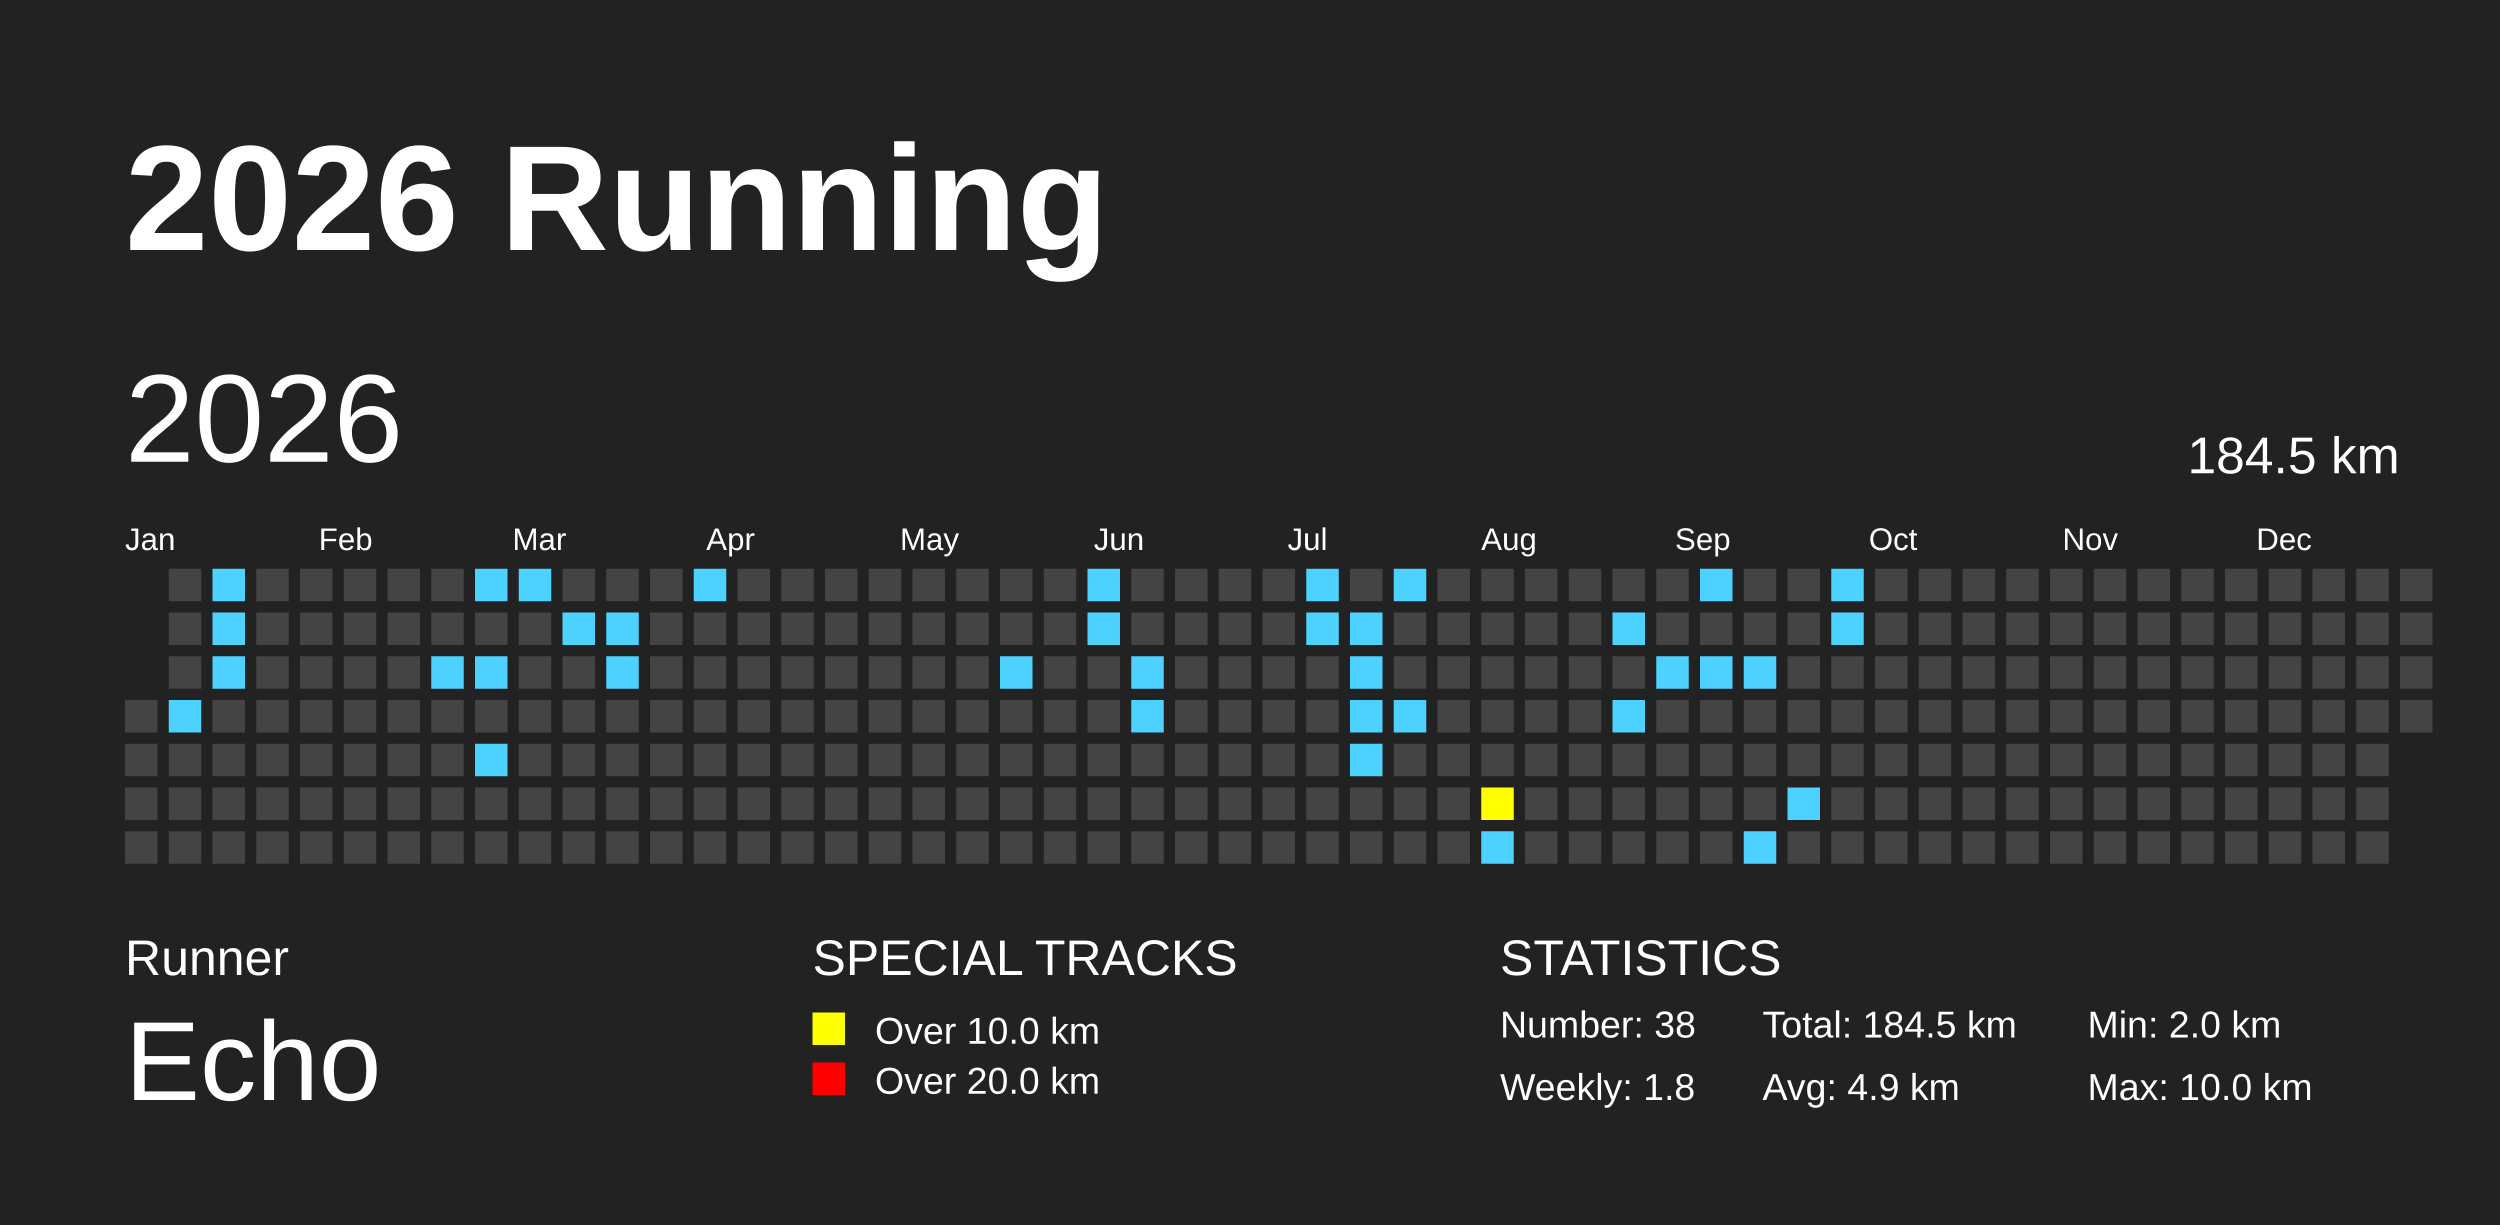
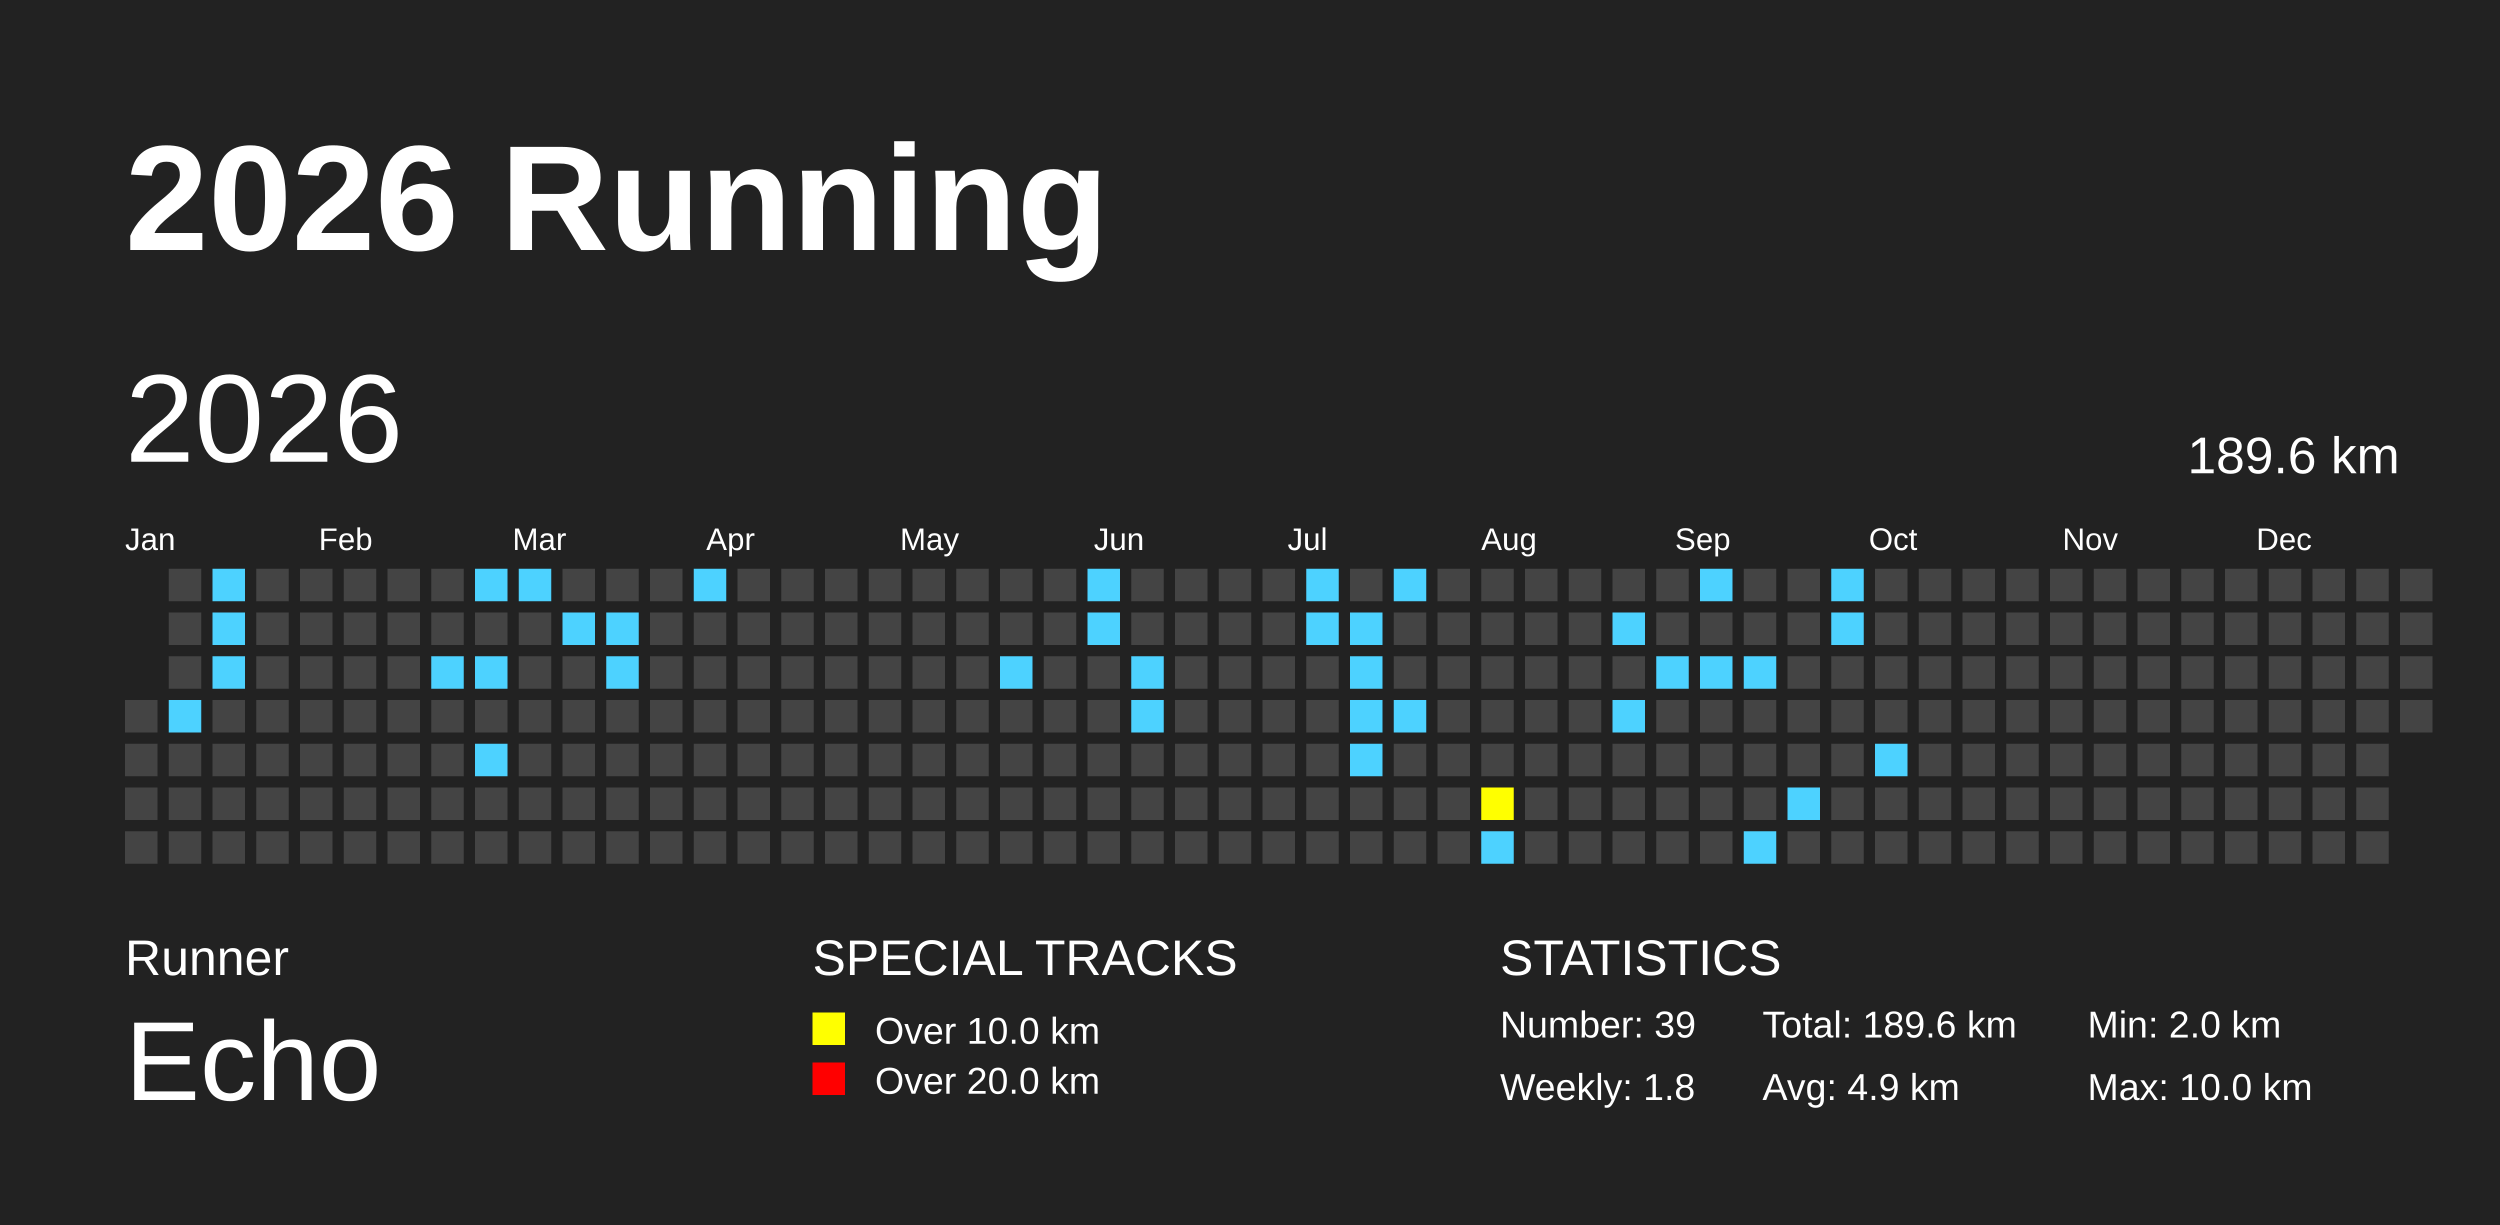
<svg xmlns="http://www.w3.org/2000/svg" baseProfile="full" height="98mm" version="1.1" viewBox="0,0,200,98" width="200mm">
  <defs />
  <rect fill="#222222" height="98" width="200" x="0" y="0" />
  <text fill="#FFFFFF" style="font-size:12px; font-family:Arial; font-weight:bold;" x="10" y="20">2026 Running</text>
  <text fill="#FFFFFF" style="font-size:4px; font-family:Arial" x="10" y="78">Runner</text>
  <text fill="#FFFFFF" style="font-size:9px; font-family:Arial" x="10" y="88">Echo</text>
  <text fill="#FFFFFF" style="font-size:4px; font-family:Arial" x="65" y="78">SPECIAL TRACKS</text>
  <rect fill="yellow" height="2.6" width="2.6" x="65" y="81" />
  <text fill="#FFFFFF" style="font-size:3px; font-family:Arial" x="70" y="83.5">Over 10.0 km</text>
  <rect fill="red" height="2.6" width="2.6" x="65" y="85" />
  <text fill="#FFFFFF" style="font-size:3px; font-family:Arial" x="70" y="87.5">Over 20.0 km</text>
  <text fill="#FFFFFF" style="font-size:4px; font-family:Arial" x="120" y="78">STATISTICS</text>
-   <text fill="#FFFFFF" style="font-size:3px; font-family:Arial" x="120" y="83">Number: 38</text>
+   <text fill="#FFFFFF" style="font-size:3px; font-family:Arial" x="120" y="83">Number: 39</text>
  <text fill="#FFFFFF" style="font-size:3px; font-family:Arial" x="120" y="88">Weekly: 1.8</text>
-   <text fill="#FFFFFF" style="font-size:3px; font-family:Arial" x="141" y="83">Total: 184.5 km</text>
+   <text fill="#FFFFFF" style="font-size:3px; font-family:Arial" x="141" y="83">Total: 189.6 km</text>
  <text fill="#FFFFFF" style="font-size:3px; font-family:Arial" x="141" y="88">Avg: 4.9 km</text>
  <text fill="#FFFFFF" style="font-size:3px; font-family:Arial" x="167" y="83">Min: 2.0 km</text>
  <text fill="#FFFFFF" style="font-size:3px; font-family:Arial" x="167" y="88">Max: 10.0 km</text>
  <text dominant-baseline="hanging" fill="#FFFFFF" style="font-size:10.0px; font-family:Arial;" x="10" y="30">2026</text>
-   <text dominant-baseline="hanging" fill="#FFFFFF" style="font-size:4.125px; font-family:Arial;" x="175" y="35">184.5 km</text>
+   <text dominant-baseline="hanging" fill="#FFFFFF" style="font-size:4.125px; font-family:Arial;" x="175" y="35">189.6 km</text>
  <text fill="#FFFFFF" style="font-size:2.5px; font-family:Arial" x="10.0" y="44">Jan</text>
  <text fill="#FFFFFF" style="font-size:2.5px; font-family:Arial" x="25.5" y="44">Feb</text>
  <text fill="#FFFFFF" style="font-size:2.5px; font-family:Arial" x="41.0" y="44">Mar</text>
  <text fill="#FFFFFF" style="font-size:2.5px; font-family:Arial" x="56.5" y="44">Apr</text>
  <text fill="#FFFFFF" style="font-size:2.5px; font-family:Arial" x="72.0" y="44">May</text>
  <text fill="#FFFFFF" style="font-size:2.5px; font-family:Arial" x="87.5" y="44">Jun</text>
  <text fill="#FFFFFF" style="font-size:2.5px; font-family:Arial" x="103.0" y="44">Jul</text>
  <text fill="#FFFFFF" style="font-size:2.5px; font-family:Arial" x="118.5" y="44">Aug</text>
  <text fill="#FFFFFF" style="font-size:2.5px; font-family:Arial" x="134.0" y="44">Sep</text>
  <text fill="#FFFFFF" style="font-size:2.5px; font-family:Arial" x="149.5" y="44">Oct</text>
  <text fill="#FFFFFF" style="font-size:2.5px; font-family:Arial" x="165.0" y="44">Nov</text>
  <text fill="#FFFFFF" style="font-size:2.5px; font-family:Arial" x="180.5" y="44">Dec</text>
  <rect fill="#444444" height="2.6" width="2.6" x="10.0" y="56.0" />
  <rect fill="#444444" height="2.6" width="2.6" x="10.0" y="59.5" />
  <rect fill="#444444" height="2.6" width="2.6" x="10.0" y="63.0" />
  <rect fill="#444444" height="2.6" width="2.6" x="10.0" y="66.5" />
  <rect fill="#444444" height="2.6" width="2.6" x="13.5" y="45.5" />
  <rect fill="#444444" height="2.6" width="2.6" x="13.5" y="49.0" />
  <rect fill="#444444" height="2.6" width="2.6" x="13.5" y="52.5" />
  <rect fill="#4DD2FF" height="2.6" width="2.6" x="13.5" y="56.0" />
  <rect fill="#444444" height="2.6" width="2.6" x="13.5" y="59.5" />
  <rect fill="#444444" height="2.6" width="2.6" x="13.5" y="63.0" />
  <rect fill="#444444" height="2.6" width="2.6" x="13.5" y="66.5" />
  <rect fill="#4DD2FF" height="2.6" width="2.6" x="17.0" y="45.5" />
  <rect fill="#4DD2FF" height="2.6" width="2.6" x="17.0" y="49.0" />
  <rect fill="#4DD2FF" height="2.6" width="2.6" x="17.0" y="52.5" />
  <rect fill="#444444" height="2.6" width="2.6" x="17.0" y="56.0" />
  <rect fill="#444444" height="2.6" width="2.6" x="17.0" y="59.5" />
  <rect fill="#444444" height="2.6" width="2.6" x="17.0" y="63.0" />
  <rect fill="#444444" height="2.6" width="2.6" x="17.0" y="66.5" />
  <rect fill="#444444" height="2.6" width="2.6" x="20.5" y="45.5" />
  <rect fill="#444444" height="2.6" width="2.6" x="20.5" y="49.0" />
  <rect fill="#444444" height="2.6" width="2.6" x="20.5" y="52.5" />
  <rect fill="#444444" height="2.6" width="2.6" x="20.5" y="56.0" />
  <rect fill="#444444" height="2.6" width="2.6" x="20.5" y="59.5" />
  <rect fill="#444444" height="2.6" width="2.6" x="20.5" y="63.0" />
  <rect fill="#444444" height="2.6" width="2.6" x="20.5" y="66.5" />
  <rect fill="#444444" height="2.6" width="2.6" x="24.0" y="45.5" />
  <rect fill="#444444" height="2.6" width="2.6" x="24.0" y="49.0" />
  <rect fill="#444444" height="2.6" width="2.6" x="24.0" y="52.5" />
  <rect fill="#444444" height="2.6" width="2.6" x="24.0" y="56.0" />
  <rect fill="#444444" height="2.6" width="2.6" x="24.0" y="59.5" />
  <rect fill="#444444" height="2.6" width="2.6" x="24.0" y="63.0" />
  <rect fill="#444444" height="2.6" width="2.6" x="24.0" y="66.5" />
  <rect fill="#444444" height="2.6" width="2.6" x="27.5" y="45.5" />
  <rect fill="#444444" height="2.6" width="2.6" x="27.5" y="49.0" />
  <rect fill="#444444" height="2.6" width="2.6" x="27.5" y="52.5" />
  <rect fill="#444444" height="2.6" width="2.6" x="27.5" y="56.0" />
  <rect fill="#444444" height="2.6" width="2.6" x="27.5" y="59.5" />
  <rect fill="#444444" height="2.6" width="2.6" x="27.5" y="63.0" />
  <rect fill="#444444" height="2.6" width="2.6" x="27.5" y="66.5" />
  <rect fill="#444444" height="2.6" width="2.6" x="31.0" y="45.5" />
  <rect fill="#444444" height="2.6" width="2.6" x="31.0" y="49.0" />
  <rect fill="#444444" height="2.6" width="2.6" x="31.0" y="52.5" />
  <rect fill="#444444" height="2.6" width="2.6" x="31.0" y="56.0" />
  <rect fill="#444444" height="2.6" width="2.6" x="31.0" y="59.5" />
  <rect fill="#444444" height="2.6" width="2.6" x="31.0" y="63.0" />
  <rect fill="#444444" height="2.6" width="2.6" x="31.0" y="66.5" />
  <rect fill="#444444" height="2.6" width="2.6" x="34.5" y="45.5" />
  <rect fill="#444444" height="2.6" width="2.6" x="34.5" y="49.0" />
  <rect fill="#4DD2FF" height="2.6" width="2.6" x="34.5" y="52.5" />
  <rect fill="#444444" height="2.6" width="2.6" x="34.5" y="56.0" />
  <rect fill="#444444" height="2.6" width="2.6" x="34.5" y="59.5" />
  <rect fill="#444444" height="2.6" width="2.6" x="34.5" y="63.0" />
  <rect fill="#444444" height="2.6" width="2.6" x="34.5" y="66.5" />
  <rect fill="#4DD2FF" height="2.6" width="2.6" x="38.0" y="45.5" />
  <rect fill="#444444" height="2.6" width="2.6" x="38.0" y="49.0" />
  <rect fill="#4DD2FF" height="2.6" width="2.6" x="38.0" y="52.5" />
  <rect fill="#444444" height="2.6" width="2.6" x="38.0" y="56.0" />
  <rect fill="#4DD2FF" height="2.6" width="2.6" x="38.0" y="59.5" />
  <rect fill="#444444" height="2.6" width="2.6" x="38.0" y="63.0" />
  <rect fill="#444444" height="2.6" width="2.6" x="38.0" y="66.5" />
  <rect fill="#4DD2FF" height="2.6" width="2.6" x="41.5" y="45.5" />
  <rect fill="#444444" height="2.6" width="2.6" x="41.5" y="49.0" />
  <rect fill="#444444" height="2.6" width="2.6" x="41.5" y="52.5" />
  <rect fill="#444444" height="2.6" width="2.6" x="41.5" y="56.0" />
  <rect fill="#444444" height="2.6" width="2.6" x="41.5" y="59.5" />
  <rect fill="#444444" height="2.6" width="2.6" x="41.5" y="63.0" />
  <rect fill="#444444" height="2.6" width="2.6" x="41.5" y="66.5" />
  <rect fill="#444444" height="2.6" width="2.6" x="45.0" y="45.5" />
  <rect fill="#4DD2FF" height="2.6" width="2.6" x="45.0" y="49.0" />
  <rect fill="#444444" height="2.6" width="2.6" x="45.0" y="52.5" />
  <rect fill="#444444" height="2.6" width="2.6" x="45.0" y="56.0" />
  <rect fill="#444444" height="2.6" width="2.6" x="45.0" y="59.5" />
  <rect fill="#444444" height="2.6" width="2.6" x="45.0" y="63.0" />
  <rect fill="#444444" height="2.6" width="2.6" x="45.0" y="66.5" />
  <rect fill="#444444" height="2.6" width="2.6" x="48.5" y="45.5" />
  <rect fill="#4DD2FF" height="2.6" width="2.6" x="48.5" y="49.0" />
  <rect fill="#4DD2FF" height="2.6" width="2.6" x="48.5" y="52.5" />
  <rect fill="#444444" height="2.6" width="2.6" x="48.5" y="56.0" />
  <rect fill="#444444" height="2.6" width="2.6" x="48.5" y="59.5" />
  <rect fill="#444444" height="2.6" width="2.6" x="48.5" y="63.0" />
  <rect fill="#444444" height="2.6" width="2.6" x="48.5" y="66.5" />
  <rect fill="#444444" height="2.6" width="2.6" x="52.0" y="45.5" />
  <rect fill="#444444" height="2.6" width="2.6" x="52.0" y="49.0" />
  <rect fill="#444444" height="2.6" width="2.6" x="52.0" y="52.5" />
  <rect fill="#444444" height="2.6" width="2.6" x="52.0" y="56.0" />
  <rect fill="#444444" height="2.6" width="2.6" x="52.0" y="59.5" />
  <rect fill="#444444" height="2.6" width="2.6" x="52.0" y="63.0" />
  <rect fill="#444444" height="2.6" width="2.6" x="52.0" y="66.5" />
  <rect fill="#4DD2FF" height="2.6" width="2.6" x="55.5" y="45.5" />
  <rect fill="#444444" height="2.6" width="2.6" x="55.5" y="49.0" />
  <rect fill="#444444" height="2.6" width="2.6" x="55.5" y="52.5" />
  <rect fill="#444444" height="2.6" width="2.6" x="55.5" y="56.0" />
  <rect fill="#444444" height="2.6" width="2.6" x="55.5" y="59.5" />
  <rect fill="#444444" height="2.6" width="2.6" x="55.5" y="63.0" />
  <rect fill="#444444" height="2.6" width="2.6" x="55.5" y="66.5" />
  <rect fill="#444444" height="2.6" width="2.6" x="59.0" y="45.5" />
  <rect fill="#444444" height="2.6" width="2.6" x="59.0" y="49.0" />
  <rect fill="#444444" height="2.6" width="2.6" x="59.0" y="52.5" />
  <rect fill="#444444" height="2.6" width="2.6" x="59.0" y="56.0" />
  <rect fill="#444444" height="2.6" width="2.6" x="59.0" y="59.5" />
  <rect fill="#444444" height="2.6" width="2.6" x="59.0" y="63.0" />
  <rect fill="#444444" height="2.6" width="2.6" x="59.0" y="66.5" />
  <rect fill="#444444" height="2.6" width="2.6" x="62.5" y="45.5" />
  <rect fill="#444444" height="2.6" width="2.6" x="62.5" y="49.0" />
  <rect fill="#444444" height="2.6" width="2.6" x="62.5" y="52.5" />
  <rect fill="#444444" height="2.6" width="2.6" x="62.5" y="56.0" />
  <rect fill="#444444" height="2.6" width="2.6" x="62.5" y="59.5" />
  <rect fill="#444444" height="2.6" width="2.6" x="62.5" y="63.0" />
  <rect fill="#444444" height="2.6" width="2.6" x="62.5" y="66.5" />
  <rect fill="#444444" height="2.6" width="2.6" x="66.0" y="45.5" />
  <rect fill="#444444" height="2.6" width="2.6" x="66.0" y="49.0" />
  <rect fill="#444444" height="2.6" width="2.6" x="66.0" y="52.5" />
  <rect fill="#444444" height="2.6" width="2.6" x="66.0" y="56.0" />
  <rect fill="#444444" height="2.6" width="2.6" x="66.0" y="59.5" />
  <rect fill="#444444" height="2.6" width="2.6" x="66.0" y="63.0" />
  <rect fill="#444444" height="2.6" width="2.6" x="66.0" y="66.5" />
  <rect fill="#444444" height="2.6" width="2.6" x="69.5" y="45.5" />
  <rect fill="#444444" height="2.6" width="2.6" x="69.5" y="49.0" />
  <rect fill="#444444" height="2.6" width="2.6" x="69.5" y="52.5" />
  <rect fill="#444444" height="2.6" width="2.6" x="69.5" y="56.0" />
  <rect fill="#444444" height="2.6" width="2.6" x="69.5" y="59.5" />
  <rect fill="#444444" height="2.6" width="2.6" x="69.5" y="63.0" />
  <rect fill="#444444" height="2.6" width="2.6" x="69.5" y="66.5" />
  <rect fill="#444444" height="2.6" width="2.6" x="73.0" y="45.5" />
  <rect fill="#444444" height="2.6" width="2.6" x="73.0" y="49.0" />
  <rect fill="#444444" height="2.6" width="2.6" x="73.0" y="52.5" />
  <rect fill="#444444" height="2.6" width="2.6" x="73.0" y="56.0" />
  <rect fill="#444444" height="2.6" width="2.6" x="73.0" y="59.5" />
  <rect fill="#444444" height="2.6" width="2.6" x="73.0" y="63.0" />
  <rect fill="#444444" height="2.6" width="2.6" x="73.0" y="66.5" />
  <rect fill="#444444" height="2.6" width="2.6" x="76.5" y="45.5" />
  <rect fill="#444444" height="2.6" width="2.6" x="76.5" y="49.0" />
  <rect fill="#444444" height="2.6" width="2.6" x="76.5" y="52.5" />
  <rect fill="#444444" height="2.6" width="2.6" x="76.5" y="56.0" />
  <rect fill="#444444" height="2.6" width="2.6" x="76.5" y="59.5" />
  <rect fill="#444444" height="2.6" width="2.6" x="76.5" y="63.0" />
  <rect fill="#444444" height="2.6" width="2.6" x="76.5" y="66.5" />
  <rect fill="#444444" height="2.6" width="2.6" x="80.0" y="45.5" />
  <rect fill="#444444" height="2.6" width="2.6" x="80.0" y="49.0" />
  <rect fill="#4DD2FF" height="2.6" width="2.6" x="80.0" y="52.5" />
  <rect fill="#444444" height="2.6" width="2.6" x="80.0" y="56.0" />
  <rect fill="#444444" height="2.6" width="2.6" x="80.0" y="59.5" />
  <rect fill="#444444" height="2.6" width="2.6" x="80.0" y="63.0" />
  <rect fill="#444444" height="2.6" width="2.6" x="80.0" y="66.5" />
  <rect fill="#444444" height="2.6" width="2.6" x="83.5" y="45.5" />
  <rect fill="#444444" height="2.6" width="2.6" x="83.5" y="49.0" />
  <rect fill="#444444" height="2.6" width="2.6" x="83.5" y="52.5" />
  <rect fill="#444444" height="2.6" width="2.6" x="83.5" y="56.0" />
  <rect fill="#444444" height="2.6" width="2.6" x="83.5" y="59.5" />
  <rect fill="#444444" height="2.6" width="2.6" x="83.5" y="63.0" />
  <rect fill="#444444" height="2.6" width="2.6" x="83.5" y="66.5" />
  <rect fill="#4DD2FF" height="2.6" width="2.6" x="87.0" y="45.5" />
  <rect fill="#4DD2FF" height="2.6" width="2.6" x="87.0" y="49.0" />
  <rect fill="#444444" height="2.6" width="2.6" x="87.0" y="52.5" />
  <rect fill="#444444" height="2.6" width="2.6" x="87.0" y="56.0" />
  <rect fill="#444444" height="2.6" width="2.6" x="87.0" y="59.5" />
  <rect fill="#444444" height="2.6" width="2.6" x="87.0" y="63.0" />
  <rect fill="#444444" height="2.6" width="2.6" x="87.0" y="66.5" />
  <rect fill="#444444" height="2.6" width="2.6" x="90.5" y="45.5" />
  <rect fill="#444444" height="2.6" width="2.6" x="90.5" y="49.0" />
  <rect fill="#4DD2FF" height="2.6" width="2.6" x="90.5" y="52.5" />
  <rect fill="#4DD2FF" height="2.6" width="2.6" x="90.5" y="56.0" />
  <rect fill="#444444" height="2.6" width="2.6" x="90.5" y="59.5" />
  <rect fill="#444444" height="2.6" width="2.6" x="90.5" y="63.0" />
  <rect fill="#444444" height="2.6" width="2.6" x="90.5" y="66.5" />
  <rect fill="#444444" height="2.6" width="2.6" x="94.0" y="45.5" />
  <rect fill="#444444" height="2.6" width="2.6" x="94.0" y="49.0" />
  <rect fill="#444444" height="2.6" width="2.6" x="94.0" y="52.5" />
  <rect fill="#444444" height="2.6" width="2.6" x="94.0" y="56.0" />
  <rect fill="#444444" height="2.6" width="2.6" x="94.0" y="59.5" />
  <rect fill="#444444" height="2.6" width="2.6" x="94.0" y="63.0" />
  <rect fill="#444444" height="2.6" width="2.6" x="94.0" y="66.5" />
  <rect fill="#444444" height="2.6" width="2.6" x="97.5" y="45.5" />
  <rect fill="#444444" height="2.6" width="2.6" x="97.5" y="49.0" />
  <rect fill="#444444" height="2.6" width="2.6" x="97.5" y="52.5" />
  <rect fill="#444444" height="2.6" width="2.6" x="97.5" y="56.0" />
  <rect fill="#444444" height="2.6" width="2.6" x="97.5" y="59.5" />
  <rect fill="#444444" height="2.6" width="2.6" x="97.5" y="63.0" />
  <rect fill="#444444" height="2.6" width="2.6" x="97.5" y="66.5" />
  <rect fill="#444444" height="2.6" width="2.6" x="101.0" y="45.5" />
  <rect fill="#444444" height="2.6" width="2.6" x="101.0" y="49.0" />
  <rect fill="#444444" height="2.6" width="2.6" x="101.0" y="52.5" />
  <rect fill="#444444" height="2.6" width="2.6" x="101.0" y="56.0" />
  <rect fill="#444444" height="2.6" width="2.6" x="101.0" y="59.5" />
  <rect fill="#444444" height="2.6" width="2.6" x="101.0" y="63.0" />
  <rect fill="#444444" height="2.6" width="2.6" x="101.0" y="66.5" />
  <rect fill="#4DD2FF" height="2.6" width="2.6" x="104.5" y="45.5" />
  <rect fill="#4DD2FF" height="2.6" width="2.6" x="104.5" y="49.0" />
  <rect fill="#444444" height="2.6" width="2.6" x="104.5" y="52.5" />
  <rect fill="#444444" height="2.6" width="2.6" x="104.5" y="56.0" />
  <rect fill="#444444" height="2.6" width="2.6" x="104.5" y="59.5" />
  <rect fill="#444444" height="2.6" width="2.6" x="104.5" y="63.0" />
  <rect fill="#444444" height="2.6" width="2.6" x="104.5" y="66.5" />
  <rect fill="#444444" height="2.6" width="2.6" x="108.0" y="45.5" />
  <rect fill="#4DD2FF" height="2.6" width="2.6" x="108.0" y="49.0" />
  <rect fill="#4DD2FF" height="2.6" width="2.6" x="108.0" y="52.5" />
  <rect fill="#4DD2FF" height="2.6" width="2.6" x="108.0" y="56.0" />
  <rect fill="#4DD2FF" height="2.6" width="2.6" x="108.0" y="59.5" />
  <rect fill="#444444" height="2.6" width="2.6" x="108.0" y="63.0" />
  <rect fill="#444444" height="2.6" width="2.6" x="108.0" y="66.5" />
  <rect fill="#4DD2FF" height="2.6" width="2.6" x="111.5" y="45.5" />
  <rect fill="#444444" height="2.6" width="2.6" x="111.5" y="49.0" />
  <rect fill="#444444" height="2.6" width="2.6" x="111.5" y="52.5" />
  <rect fill="#4DD2FF" height="2.6" width="2.6" x="111.5" y="56.0" />
  <rect fill="#444444" height="2.6" width="2.6" x="111.5" y="59.5" />
  <rect fill="#444444" height="2.6" width="2.6" x="111.5" y="63.0" />
  <rect fill="#444444" height="2.6" width="2.6" x="111.5" y="66.5" />
  <rect fill="#444444" height="2.6" width="2.6" x="115.0" y="45.5" />
  <rect fill="#444444" height="2.6" width="2.6" x="115.0" y="49.0" />
  <rect fill="#444444" height="2.6" width="2.6" x="115.0" y="52.5" />
  <rect fill="#444444" height="2.6" width="2.6" x="115.0" y="56.0" />
  <rect fill="#444444" height="2.6" width="2.6" x="115.0" y="59.5" />
  <rect fill="#444444" height="2.6" width="2.6" x="115.0" y="63.0" />
  <rect fill="#444444" height="2.6" width="2.6" x="115.0" y="66.5" />
  <rect fill="#444444" height="2.6" width="2.6" x="118.5" y="45.5" />
  <rect fill="#444444" height="2.6" width="2.6" x="118.5" y="49.0" />
  <rect fill="#444444" height="2.6" width="2.6" x="118.5" y="52.5" />
  <rect fill="#444444" height="2.6" width="2.6" x="118.5" y="56.0" />
  <rect fill="#444444" height="2.6" width="2.6" x="118.5" y="59.5" />
  <rect fill="yellow" height="2.6" width="2.6" x="118.5" y="63.0" />
  <rect fill="#4DD2FF" height="2.6" width="2.6" x="118.5" y="66.5" />
  <rect fill="#444444" height="2.6" width="2.6" x="122.0" y="45.5" />
  <rect fill="#444444" height="2.6" width="2.6" x="122.0" y="49.0" />
  <rect fill="#444444" height="2.6" width="2.6" x="122.0" y="52.5" />
  <rect fill="#444444" height="2.6" width="2.6" x="122.0" y="56.0" />
  <rect fill="#444444" height="2.6" width="2.6" x="122.0" y="59.5" />
  <rect fill="#444444" height="2.6" width="2.6" x="122.0" y="63.0" />
  <rect fill="#444444" height="2.6" width="2.6" x="122.0" y="66.5" />
  <rect fill="#444444" height="2.6" width="2.6" x="125.5" y="45.5" />
  <rect fill="#444444" height="2.6" width="2.6" x="125.5" y="49.0" />
  <rect fill="#444444" height="2.6" width="2.6" x="125.5" y="52.5" />
  <rect fill="#444444" height="2.6" width="2.6" x="125.5" y="56.0" />
  <rect fill="#444444" height="2.6" width="2.6" x="125.5" y="59.5" />
  <rect fill="#444444" height="2.6" width="2.6" x="125.5" y="63.0" />
  <rect fill="#444444" height="2.6" width="2.6" x="125.5" y="66.5" />
  <rect fill="#444444" height="2.6" width="2.6" x="129.0" y="45.5" />
  <rect fill="#4DD2FF" height="2.6" width="2.6" x="129.0" y="49.0" />
  <rect fill="#444444" height="2.6" width="2.6" x="129.0" y="52.5" />
  <rect fill="#4DD2FF" height="2.6" width="2.6" x="129.0" y="56.0" />
  <rect fill="#444444" height="2.6" width="2.6" x="129.0" y="59.5" />
  <rect fill="#444444" height="2.6" width="2.6" x="129.0" y="63.0" />
  <rect fill="#444444" height="2.6" width="2.6" x="129.0" y="66.5" />
  <rect fill="#444444" height="2.6" width="2.6" x="132.5" y="45.5" />
  <rect fill="#444444" height="2.6" width="2.6" x="132.5" y="49.0" />
  <rect fill="#4DD2FF" height="2.6" width="2.6" x="132.5" y="52.5" />
  <rect fill="#444444" height="2.6" width="2.6" x="132.5" y="56.0" />
  <rect fill="#444444" height="2.6" width="2.6" x="132.5" y="59.5" />
  <rect fill="#444444" height="2.6" width="2.6" x="132.5" y="63.0" />
  <rect fill="#444444" height="2.6" width="2.6" x="132.5" y="66.5" />
  <rect fill="#4DD2FF" height="2.6" width="2.6" x="136.0" y="45.5" />
  <rect fill="#444444" height="2.6" width="2.6" x="136.0" y="49.0" />
  <rect fill="#4DD2FF" height="2.6" width="2.6" x="136.0" y="52.5" />
  <rect fill="#444444" height="2.6" width="2.6" x="136.0" y="56.0" />
  <rect fill="#444444" height="2.6" width="2.6" x="136.0" y="59.5" />
  <rect fill="#444444" height="2.6" width="2.6" x="136.0" y="63.0" />
  <rect fill="#444444" height="2.6" width="2.6" x="136.0" y="66.5" />
  <rect fill="#444444" height="2.6" width="2.6" x="139.5" y="45.5" />
  <rect fill="#444444" height="2.6" width="2.6" x="139.5" y="49.0" />
  <rect fill="#4DD2FF" height="2.6" width="2.6" x="139.5" y="52.5" />
  <rect fill="#444444" height="2.6" width="2.6" x="139.5" y="56.0" />
  <rect fill="#444444" height="2.6" width="2.6" x="139.5" y="59.5" />
  <rect fill="#444444" height="2.6" width="2.6" x="139.5" y="63.0" />
  <rect fill="#4DD2FF" height="2.6" width="2.6" x="139.5" y="66.5" />
  <rect fill="#444444" height="2.6" width="2.6" x="143.0" y="45.5" />
  <rect fill="#444444" height="2.6" width="2.6" x="143.0" y="49.0" />
  <rect fill="#444444" height="2.6" width="2.6" x="143.0" y="52.5" />
  <rect fill="#444444" height="2.6" width="2.6" x="143.0" y="56.0" />
  <rect fill="#444444" height="2.6" width="2.6" x="143.0" y="59.5" />
  <rect fill="#4DD2FF" height="2.6" width="2.6" x="143.0" y="63.0" />
  <rect fill="#444444" height="2.6" width="2.6" x="143.0" y="66.5" />
  <rect fill="#4DD2FF" height="2.6" width="2.6" x="146.5" y="45.5" />
  <rect fill="#4DD2FF" height="2.6" width="2.6" x="146.5" y="49.0" />
  <rect fill="#444444" height="2.6" width="2.6" x="146.5" y="52.5" />
  <rect fill="#444444" height="2.6" width="2.6" x="146.5" y="56.0" />
  <rect fill="#444444" height="2.6" width="2.6" x="146.5" y="59.5" />
  <rect fill="#444444" height="2.6" width="2.6" x="146.5" y="63.0" />
  <rect fill="#444444" height="2.6" width="2.6" x="146.5" y="66.5" />
  <rect fill="#444444" height="2.6" width="2.6" x="150.0" y="45.5" />
  <rect fill="#444444" height="2.6" width="2.6" x="150.0" y="49.0" />
  <rect fill="#444444" height="2.6" width="2.6" x="150.0" y="52.5" />
  <rect fill="#444444" height="2.6" width="2.6" x="150.0" y="56.0" />
-   <rect fill="#444444" height="2.6" width="2.6" x="150.0" y="59.5" />
+   <rect fill="#4DD2FF" height="2.6" width="2.6" x="150.0" y="59.5" />
  <rect fill="#444444" height="2.6" width="2.6" x="150.0" y="63.0" />
  <rect fill="#444444" height="2.6" width="2.6" x="150.0" y="66.5" />
  <rect fill="#444444" height="2.6" width="2.6" x="153.5" y="45.5" />
  <rect fill="#444444" height="2.6" width="2.6" x="153.5" y="49.0" />
  <rect fill="#444444" height="2.6" width="2.6" x="153.5" y="52.5" />
  <rect fill="#444444" height="2.6" width="2.6" x="153.5" y="56.0" />
  <rect fill="#444444" height="2.6" width="2.6" x="153.5" y="59.5" />
  <rect fill="#444444" height="2.6" width="2.6" x="153.5" y="63.0" />
  <rect fill="#444444" height="2.6" width="2.6" x="153.5" y="66.5" />
  <rect fill="#444444" height="2.6" width="2.6" x="157.0" y="45.5" />
  <rect fill="#444444" height="2.6" width="2.6" x="157.0" y="49.0" />
  <rect fill="#444444" height="2.6" width="2.6" x="157.0" y="52.5" />
  <rect fill="#444444" height="2.6" width="2.6" x="157.0" y="56.0" />
  <rect fill="#444444" height="2.6" width="2.6" x="157.0" y="59.5" />
  <rect fill="#444444" height="2.6" width="2.6" x="157.0" y="63.0" />
  <rect fill="#444444" height="2.6" width="2.6" x="157.0" y="66.5" />
  <rect fill="#444444" height="2.6" width="2.6" x="160.5" y="45.5" />
  <rect fill="#444444" height="2.6" width="2.6" x="160.5" y="49.0" />
  <rect fill="#444444" height="2.6" width="2.6" x="160.5" y="52.5" />
  <rect fill="#444444" height="2.6" width="2.6" x="160.5" y="56.0" />
  <rect fill="#444444" height="2.6" width="2.6" x="160.5" y="59.5" />
  <rect fill="#444444" height="2.6" width="2.6" x="160.5" y="63.0" />
  <rect fill="#444444" height="2.6" width="2.6" x="160.5" y="66.5" />
  <rect fill="#444444" height="2.6" width="2.6" x="164.0" y="45.5" />
  <rect fill="#444444" height="2.6" width="2.6" x="164.0" y="49.0" />
  <rect fill="#444444" height="2.6" width="2.6" x="164.0" y="52.5" />
  <rect fill="#444444" height="2.6" width="2.6" x="164.0" y="56.0" />
  <rect fill="#444444" height="2.6" width="2.6" x="164.0" y="59.5" />
  <rect fill="#444444" height="2.6" width="2.6" x="164.0" y="63.0" />
  <rect fill="#444444" height="2.6" width="2.6" x="164.0" y="66.5" />
  <rect fill="#444444" height="2.6" width="2.6" x="167.5" y="45.5" />
  <rect fill="#444444" height="2.6" width="2.6" x="167.5" y="49.0" />
  <rect fill="#444444" height="2.6" width="2.6" x="167.5" y="52.5" />
  <rect fill="#444444" height="2.6" width="2.6" x="167.5" y="56.0" />
  <rect fill="#444444" height="2.6" width="2.6" x="167.5" y="59.5" />
  <rect fill="#444444" height="2.6" width="2.6" x="167.5" y="63.0" />
  <rect fill="#444444" height="2.6" width="2.6" x="167.5" y="66.5" />
  <rect fill="#444444" height="2.6" width="2.6" x="171.0" y="45.5" />
  <rect fill="#444444" height="2.6" width="2.6" x="171.0" y="49.0" />
  <rect fill="#444444" height="2.6" width="2.6" x="171.0" y="52.5" />
  <rect fill="#444444" height="2.6" width="2.6" x="171.0" y="56.0" />
  <rect fill="#444444" height="2.6" width="2.6" x="171.0" y="59.5" />
  <rect fill="#444444" height="2.6" width="2.6" x="171.0" y="63.0" />
  <rect fill="#444444" height="2.6" width="2.6" x="171.0" y="66.5" />
  <rect fill="#444444" height="2.6" width="2.6" x="174.5" y="45.5" />
  <rect fill="#444444" height="2.6" width="2.6" x="174.5" y="49.0" />
  <rect fill="#444444" height="2.6" width="2.6" x="174.5" y="52.5" />
  <rect fill="#444444" height="2.6" width="2.6" x="174.5" y="56.0" />
  <rect fill="#444444" height="2.6" width="2.6" x="174.5" y="59.5" />
  <rect fill="#444444" height="2.6" width="2.6" x="174.5" y="63.0" />
  <rect fill="#444444" height="2.6" width="2.6" x="174.5" y="66.5" />
  <rect fill="#444444" height="2.6" width="2.6" x="178.0" y="45.5" />
  <rect fill="#444444" height="2.6" width="2.6" x="178.0" y="49.0" />
  <rect fill="#444444" height="2.6" width="2.6" x="178.0" y="52.5" />
  <rect fill="#444444" height="2.6" width="2.6" x="178.0" y="56.0" />
  <rect fill="#444444" height="2.6" width="2.6" x="178.0" y="59.5" />
  <rect fill="#444444" height="2.6" width="2.6" x="178.0" y="63.0" />
  <rect fill="#444444" height="2.6" width="2.6" x="178.0" y="66.5" />
  <rect fill="#444444" height="2.6" width="2.6" x="181.5" y="45.5" />
  <rect fill="#444444" height="2.6" width="2.6" x="181.5" y="49.0" />
  <rect fill="#444444" height="2.6" width="2.6" x="181.5" y="52.5" />
  <rect fill="#444444" height="2.6" width="2.6" x="181.5" y="56.0" />
  <rect fill="#444444" height="2.6" width="2.6" x="181.5" y="59.5" />
  <rect fill="#444444" height="2.6" width="2.6" x="181.5" y="63.0" />
  <rect fill="#444444" height="2.6" width="2.6" x="181.5" y="66.5" />
  <rect fill="#444444" height="2.6" width="2.6" x="185.0" y="45.5" />
  <rect fill="#444444" height="2.6" width="2.6" x="185.0" y="49.0" />
  <rect fill="#444444" height="2.6" width="2.6" x="185.0" y="52.5" />
  <rect fill="#444444" height="2.6" width="2.6" x="185.0" y="56.0" />
  <rect fill="#444444" height="2.6" width="2.6" x="185.0" y="59.5" />
  <rect fill="#444444" height="2.6" width="2.6" x="185.0" y="63.0" />
  <rect fill="#444444" height="2.6" width="2.6" x="185.0" y="66.5" />
  <rect fill="#444444" height="2.6" width="2.6" x="188.5" y="45.5" />
  <rect fill="#444444" height="2.6" width="2.6" x="188.5" y="49.0" />
  <rect fill="#444444" height="2.6" width="2.6" x="188.5" y="52.5" />
  <rect fill="#444444" height="2.6" width="2.6" x="188.5" y="56.0" />
  <rect fill="#444444" height="2.6" width="2.6" x="188.5" y="59.5" />
  <rect fill="#444444" height="2.6" width="2.6" x="188.5" y="63.0" />
  <rect fill="#444444" height="2.6" width="2.6" x="188.5" y="66.5" />
  <rect fill="#444444" height="2.6" width="2.6" x="192.0" y="45.5" />
  <rect fill="#444444" height="2.6" width="2.6" x="192.0" y="49.0" />
  <rect fill="#444444" height="2.6" width="2.6" x="192.0" y="52.5" />
  <rect fill="#444444" height="2.6" width="2.6" x="192.0" y="56.0" />
</svg>
